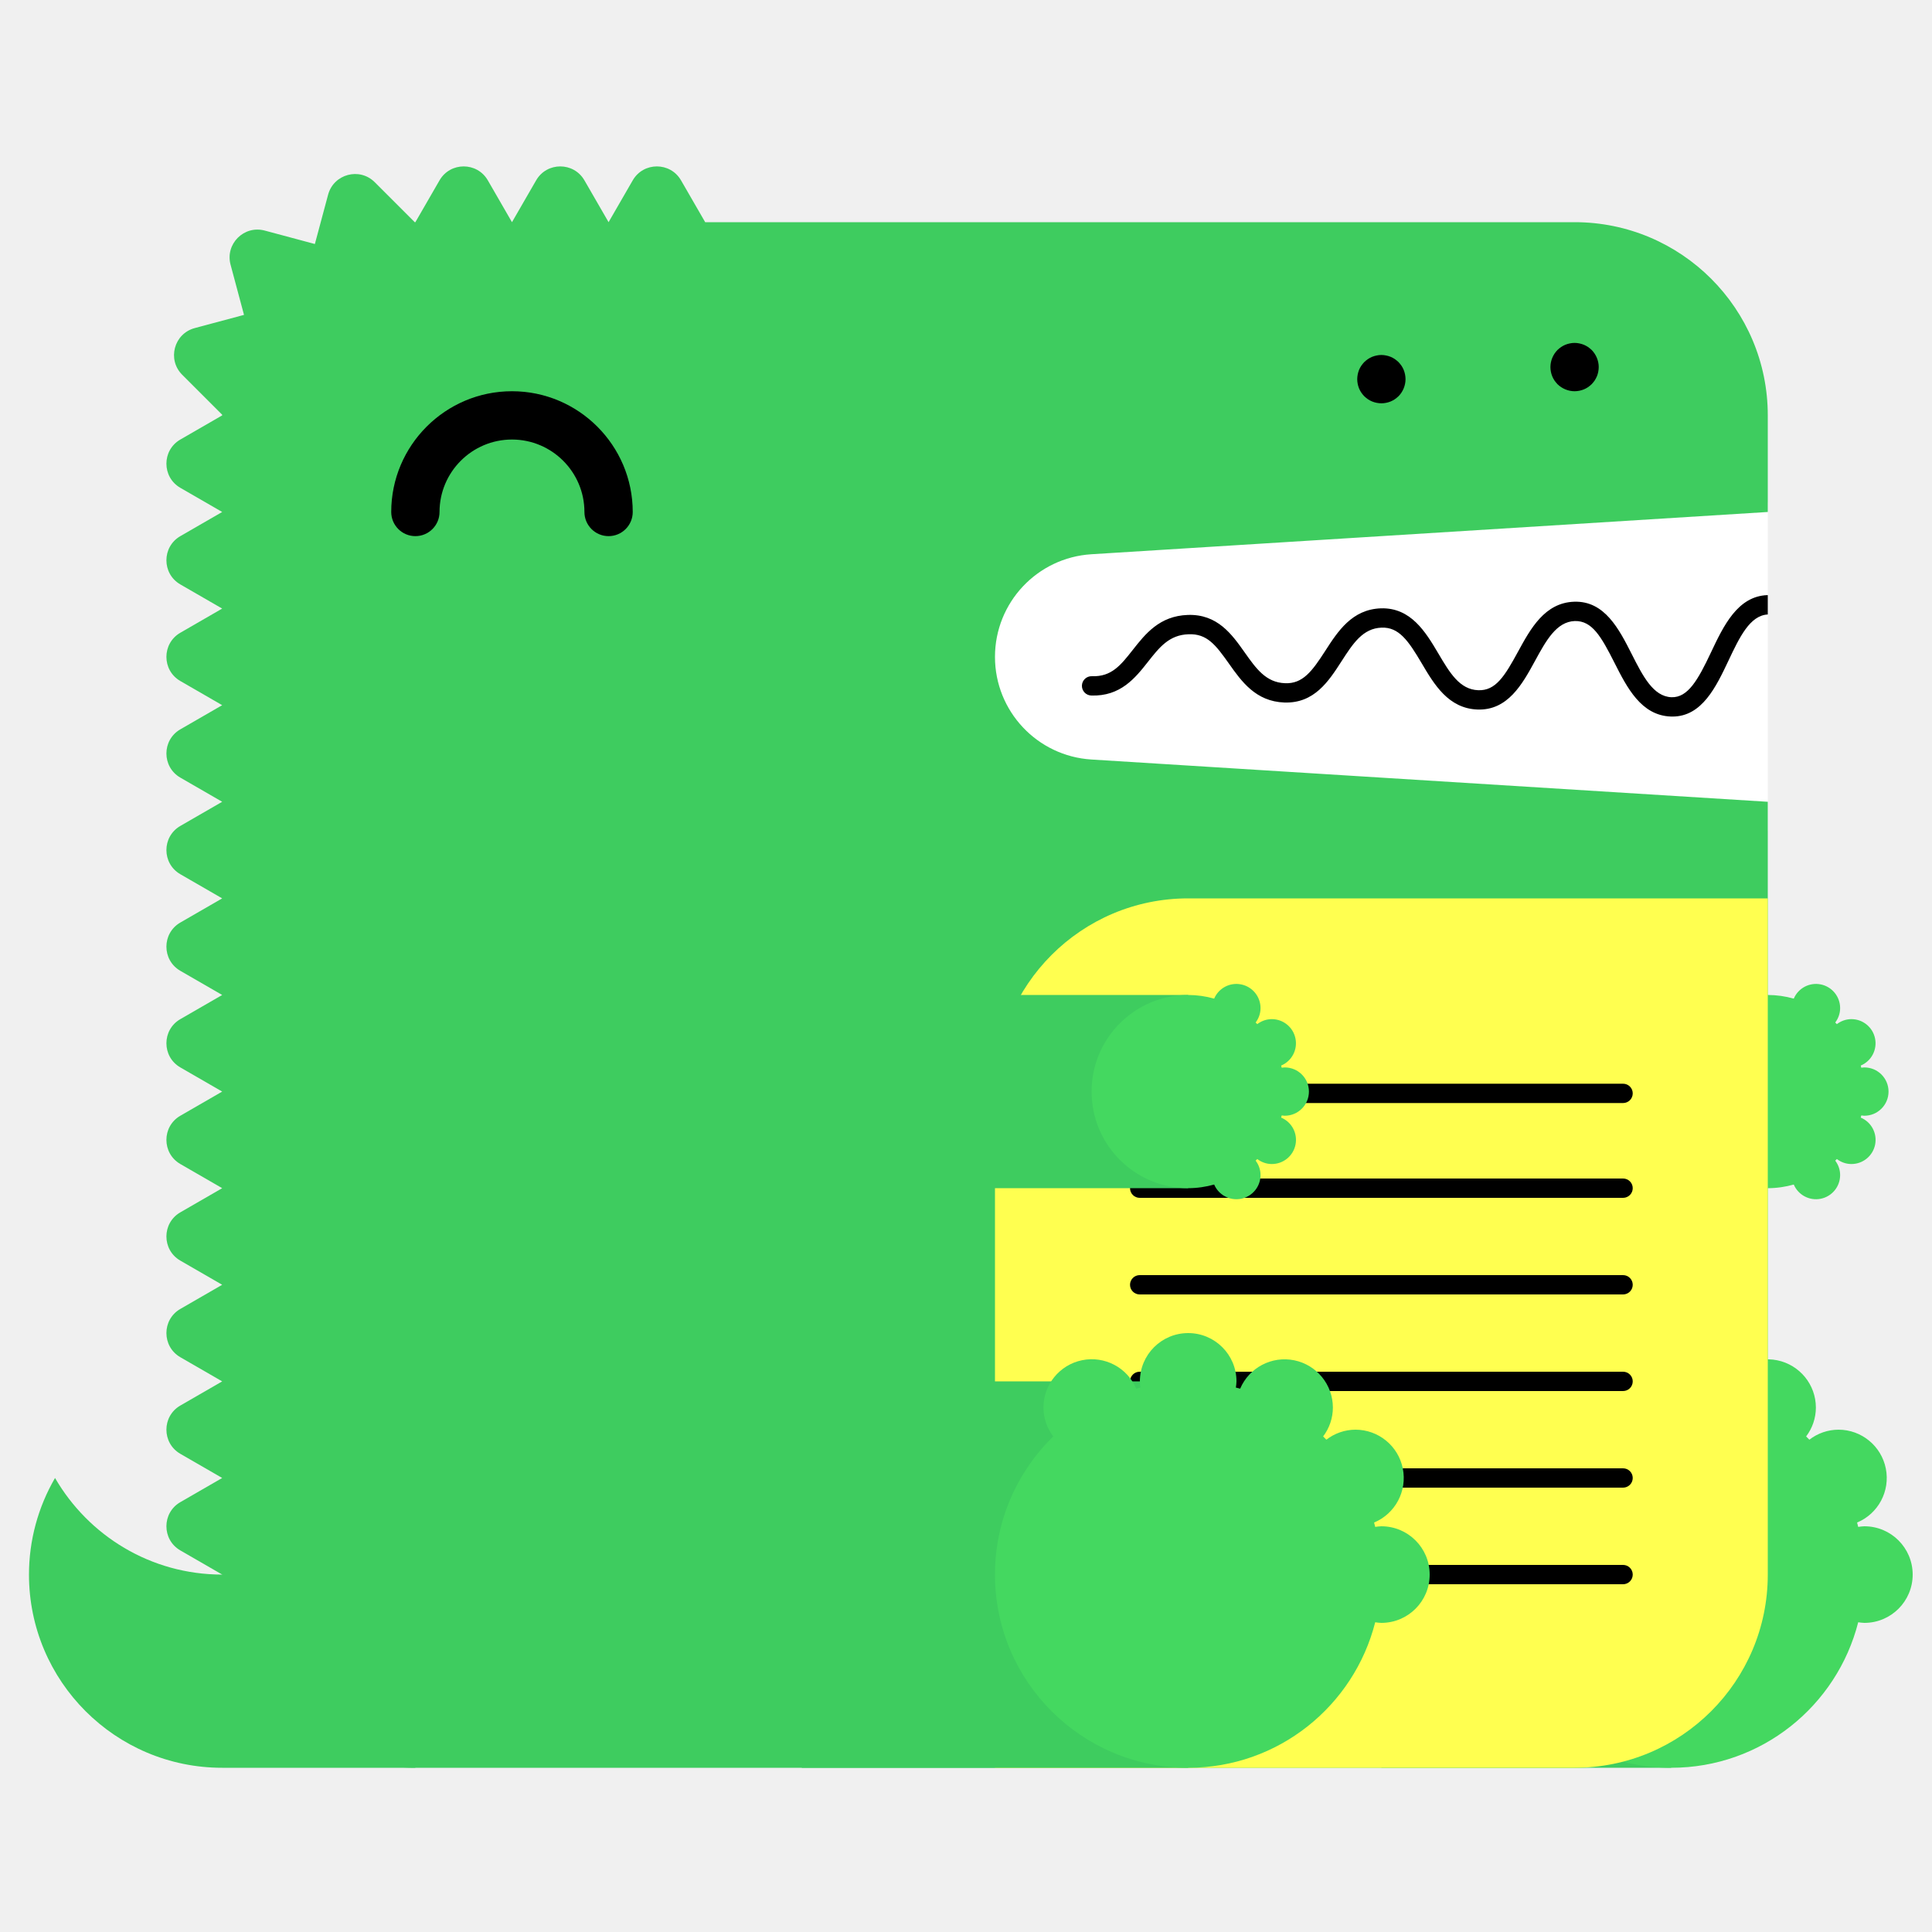
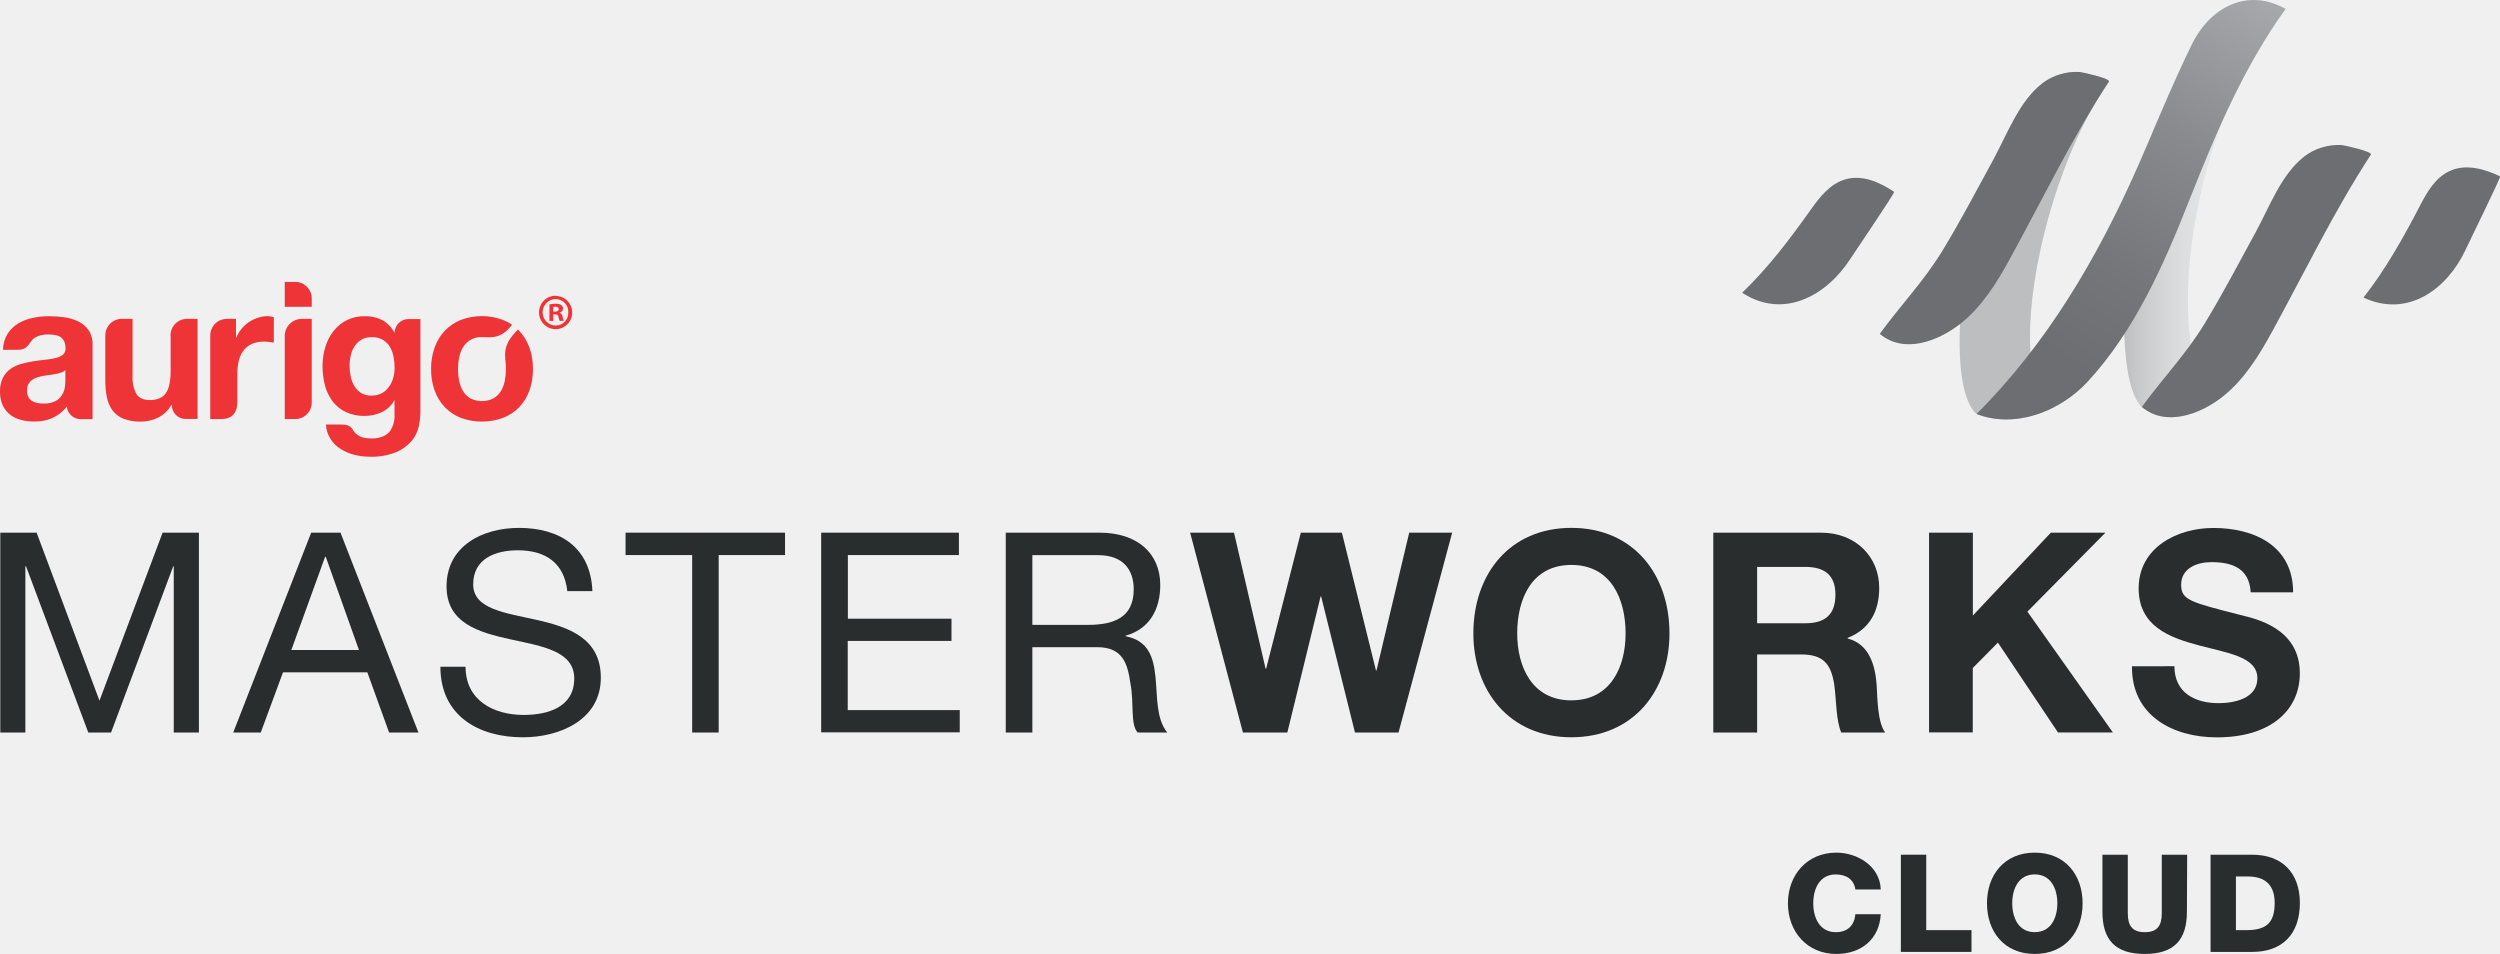
- <svg xmlns="http://www.w3.org/2000/svg" width="200" height="200" viewBox="0 0 200 200">
-   <g fill="none" fill-rule="evenodd">
-     <path fill="#FFF" d="M99 52h84v34H99z" />
-     <path d="M23 163c-7.398 0-13.843-4.027-17.303-10A19.886 19.886 0 0 0 3 163c0 11.046 8.954 20 20 20h20v-20H23z" fill="#3ECC5F" />
-     <path d="M112.98 57.376L183 53V43c0-11.046-8.954-20-20-20H73l-2.5-4.33c-1.112-1.925-3.889-1.925-5 0L63 23l-2.5-4.33c-1.111-1.925-3.889-1.925-5 0L53 23l-2.5-4.33c-1.111-1.925-3.889-1.925-5 0L43 23c-.022 0-.042.003-.065.003l-4.142-4.141c-1.57-1.571-4.252-.853-4.828 1.294l-1.369 5.104-5.192-1.392c-2.148-.575-4.111 1.389-3.535 3.536l1.39 5.193-5.102 1.367c-2.148.576-2.867 3.259-1.296 4.83l4.142 4.142c0 .021-.003.042-.003.064l-4.33 2.5c-1.925 1.111-1.925 3.889 0 5L23 53l-4.33 2.5c-1.925 1.111-1.925 3.889 0 5L23 63l-4.33 2.5c-1.925 1.111-1.925 3.889 0 5L23 73l-4.33 2.5c-1.925 1.111-1.925 3.889 0 5L23 83l-4.33 2.5c-1.925 1.111-1.925 3.889 0 5L23 93l-4.33 2.5c-1.925 1.111-1.925 3.889 0 5L23 103l-4.33 2.5c-1.925 1.111-1.925 3.889 0 5L23 113l-4.33 2.5c-1.925 1.111-1.925 3.889 0 5L23 123l-4.33 2.5c-1.925 1.111-1.925 3.889 0 5L23 133l-4.33 2.5c-1.925 1.111-1.925 3.889 0 5L23 143l-4.33 2.5c-1.925 1.111-1.925 3.889 0 5L23 153l-4.33 2.5c-1.925 1.111-1.925 3.889 0 5L23 163c0 11.046 8.954 20 20 20h120c11.046 0 20-8.954 20-20V83l-70.02-4.376A10.645 10.645 0 0 1 103 68c0-5.621 4.37-10.273 9.98-10.624" fill="#3ECC5F" />
-     <path fill="#3ECC5F" d="M143 183h30v-40h-30z" />
-     <path d="M193 158c-.219 0-.428.037-.639.064-.038-.15-.074-.301-.116-.451A5 5 0 0 0 190.32 148a4.96 4.96 0 0 0-3.016 1.036 26.531 26.531 0 0 0-.335-.336 4.955 4.955 0 0 0 1.011-2.987 5 5 0 0 0-9.599-1.959c-.148-.042-.297-.077-.445-.115.027-.211.064-.42.064-.639a5 5 0 0 0-5-5 5 5 0 0 0-5 5c0 .219.037.428.064.639-.148.038-.297.073-.445.115a4.998 4.998 0 0 0-9.599 1.959c0 1.125.384 2.151 1.011 2.987-3.717 3.632-6.031 8.693-6.031 14.3 0 11.046 8.954 20 20 20 9.339 0 17.16-6.41 19.361-15.064.211.027.42.064.639.064a5 5 0 0 0 5-5 5 5 0 0 0-5-5" fill="#44D860" />
-     <path fill="#3ECC5F" d="M153 123h30v-20h-30z" />
-     <path d="M193 115.5a2.5 2.5 0 1 0 0-5c-.109 0-.214.019-.319.032-.02-.075-.037-.15-.058-.225a2.501 2.501 0 0 0-.963-4.807c-.569 0-1.088.197-1.508.518a6.653 6.653 0 0 0-.168-.168c.314-.417.506-.931.506-1.494a2.5 2.5 0 0 0-4.8-.979A9.987 9.987 0 0 0 183 103c-5.522 0-10 4.478-10 10s4.478 10 10 10c.934 0 1.833-.138 2.69-.377a2.5 2.5 0 0 0 4.8-.979c0-.563-.192-1.077-.506-1.494.057-.055.113-.111.168-.168.42.321.939.518 1.508.518a2.5 2.5 0 0 0 .963-4.807c.021-.074.038-.15.058-.225.105.013.21.032.319.032" fill="#44D860" />
-     <path d="M63 55.5a2.5 2.5 0 0 1-2.5-2.5c0-4.136-3.364-7.5-7.5-7.5s-7.5 3.364-7.5 7.5a2.5 2.5 0 1 1-5 0c0-6.893 5.607-12.5 12.5-12.5S65.5 46.107 65.5 53a2.5 2.5 0 0 1-2.5 2.5" fill="#000" />
-     <path d="M103 183h60c11.046 0 20-8.954 20-20V93h-60c-11.046 0-20 8.954-20 20v70z" fill="#FFFF50" />
-     <path d="M168.02 124h-50.04a1 1 0 1 1 0-2h50.04a1 1 0 1 1 0 2m0 20h-50.04a1 1 0 1 1 0-2h50.04a1 1 0 1 1 0 2m0 20h-50.04a1 1 0 1 1 0-2h50.04a1 1 0 1 1 0 2m0-49.814h-50.04a1 1 0 1 1 0-2h50.04a1 1 0 1 1 0 2m0 19.814h-50.04a1 1 0 1 1 0-2h50.04a1 1 0 1 1 0 2m0 20h-50.04a1 1 0 1 1 0-2h50.04a1 1 0 1 1 0 2M183 61.611c-.012 0-.022-.006-.034-.005-3.09.105-4.552 3.196-5.842 5.923-1.346 2.85-2.387 4.703-4.093 4.647-1.889-.068-2.969-2.202-4.113-4.46-1.314-2.594-2.814-5.536-5.963-5.426-3.046.104-4.513 2.794-5.807 5.167-1.377 2.528-2.314 4.065-4.121 3.994-1.927-.07-2.951-1.805-4.136-3.813-1.321-2.236-2.848-4.75-5.936-4.664-2.994.103-4.465 2.385-5.763 4.4-1.373 2.13-2.335 3.428-4.165 3.351-1.973-.07-2.992-1.51-4.171-3.177-1.324-1.873-2.816-3.993-5.895-3.89-2.928.1-4.399 1.97-5.696 3.618-1.232 1.564-2.194 2.802-4.229 2.724a1 1 0 0 0-.072 2c3.017.101 4.545-1.8 5.872-3.487 1.177-1.496 2.193-2.787 4.193-2.855 1.926-.082 2.829 1.115 4.195 3.045 1.297 1.834 2.769 3.914 5.731 4.021 3.103.104 4.596-2.215 5.918-4.267 1.182-1.834 2.202-3.417 4.15-3.484 1.793-.067 2.769 1.35 4.145 3.681 1.297 2.197 2.766 4.686 5.787 4.796 3.125.108 4.634-2.62 5.949-5.035 1.139-2.088 2.214-4.06 4.119-4.126 1.793-.042 2.728 1.595 4.111 4.33 1.292 2.553 2.757 5.445 5.825 5.556l.169.003c3.064 0 4.518-3.075 5.805-5.794 1.139-2.41 2.217-4.68 4.067-4.773v-2z" fill="#000" />
-     <path fill="#3ECC5F" d="M83 183h40v-40H83z" />
-     <path d="M143 158c-.219 0-.428.037-.639.064-.038-.15-.074-.301-.116-.451A5 5 0 0 0 140.32 148a4.96 4.96 0 0 0-3.016 1.036 26.531 26.531 0 0 0-.335-.336 4.955 4.955 0 0 0 1.011-2.987 5 5 0 0 0-9.599-1.959c-.148-.042-.297-.077-.445-.115.027-.211.064-.42.064-.639a5 5 0 0 0-5-5 5 5 0 0 0-5 5c0 .219.037.428.064.639-.148.038-.297.073-.445.115a4.998 4.998 0 0 0-9.599 1.959c0 1.125.384 2.151 1.011 2.987-3.717 3.632-6.031 8.693-6.031 14.3 0 11.046 8.954 20 20 20 9.339 0 17.16-6.41 19.361-15.064.211.027.42.064.639.064a5 5 0 0 0 5-5 5 5 0 0 0-5-5" fill="#44D860" />
-     <path fill="#3ECC5F" d="M83 123h40v-20H83z" />
-     <path d="M133 115.5a2.5 2.5 0 1 0 0-5c-.109 0-.214.019-.319.032-.02-.075-.037-.15-.058-.225a2.501 2.501 0 0 0-.963-4.807c-.569 0-1.088.197-1.508.518a6.653 6.653 0 0 0-.168-.168c.314-.417.506-.931.506-1.494a2.5 2.5 0 0 0-4.8-.979A9.987 9.987 0 0 0 123 103c-5.522 0-10 4.478-10 10s4.478 10 10 10c.934 0 1.833-.138 2.69-.377a2.5 2.5 0 0 0 4.8-.979c0-.563-.192-1.077-.506-1.494.057-.055.113-.111.168-.168.42.321.939.518 1.508.518a2.5 2.5 0 0 0 .963-4.807c.021-.074.038-.15.058-.225.105.013.21.032.319.032" fill="#44D860" />
-     <path d="M143 41.75c-.16 0-.33-.02-.49-.05a2.52 2.52 0 0 1-.47-.14c-.15-.06-.29-.14-.431-.23-.13-.09-.259-.2-.38-.31-.109-.12-.219-.24-.309-.38s-.17-.28-.231-.43a2.619 2.619 0 0 1-.189-.96c0-.16.02-.33.05-.49.03-.16.08-.31.139-.47.061-.15.141-.29.231-.43.09-.13.2-.26.309-.38.121-.11.25-.22.38-.31.141-.09.281-.17.431-.23.149-.06.31-.11.47-.14.32-.07.65-.07.98 0 .159.03.32.08.47.14.149.06.29.14.43.23.13.09.259.2.38.31.11.12.22.25.31.38.09.14.17.28.23.43.06.16.11.31.14.47.029.16.05.33.05.49 0 .66-.271 1.31-.73 1.77-.121.11-.25.22-.38.31-.14.09-.281.17-.43.23a2.565 2.565 0 0 1-.96.19m20-1.25c-.66 0-1.3-.27-1.771-.73a3.802 3.802 0 0 1-.309-.38c-.09-.14-.17-.28-.231-.43a2.619 2.619 0 0 1-.189-.96c0-.66.27-1.3.729-1.77.121-.11.25-.22.38-.31.141-.09.281-.17.431-.23.149-.06.31-.11.47-.14.32-.07.66-.07.98 0 .159.03.32.08.47.14.149.06.29.14.43.23.13.09.259.2.38.31.459.47.73 1.11.73 1.77 0 .16-.021.33-.05.49-.03.16-.08.32-.14.47-.07.15-.14.29-.23.43-.09.13-.2.26-.31.38-.121.11-.25.22-.38.31-.14.09-.281.17-.43.23a2.565 2.565 0 0 1-.96.19" fill="#000" />
+ <svg xmlns="http://www.w3.org/2000/svg" width="76" height="29" viewBox="0 0 76 29" fill="none">
+   <g clip-path="url(#clip0)">
+     <path d="M69.476 0.268C68.73 1.33 68.091 2.463 67.569 3.651C67.569 3.651 67.569 3.651 67.569 3.651C66.644 6.094 66.335 8.781 66.605 10.451C66.75 11.359 67.069 11.966 67.552 12.065C66.877 12.592 65.84 12.99 65.106 12.369C64.784 12.046 64.611 11.228 64.578 10.145C64.524 8.432 64.827 6.06 65.446 3.977C65.826 3.093 66.203 2.213 66.625 1.353C67.172 0.226 68.307 -0.387 69.476 0.268Z" fill="url(#paint0_linear)" />
+     <path d="M64.116 2.479V2.483C63.914 2.767 63.729 3.062 63.562 3.367C62.34 5.582 61.59 8.759 61.729 10.707C61.791 11.556 62.018 12.173 62.456 12.372C61.724 12.759 60.863 12.888 60.086 12.587C59.682 12.226 59.523 11.184 59.585 9.864C59.683 8.102 60.05 6.365 60.672 4.714C61.065 3.966 61.416 3.061 62.086 2.538C62.414 2.29 62.82 2.168 63.23 2.192C63.294 2.196 64.147 2.379 64.116 2.479Z" fill="url(#paint1_linear)" />
+     <path d="M69.483 0.271C68.206 2.045 67.371 4.023 66.571 6.045C65.799 8.004 64.907 10.047 63.457 11.612C62.635 12.5 61.266 13.04 60.089 12.585C62.24 10.43 63.755 7.848 64.981 5.079C65.529 3.835 66.036 2.572 66.632 1.353C67.18 0.228 68.315 -0.387 69.483 0.271Z" fill="url(#paint2_linear)" />
+     <path d="M64.108 2.482C62.983 4.208 62.09 6.068 61.099 7.872C60.701 8.598 60.25 9.329 59.591 9.846C58.916 10.373 57.879 10.771 57.145 10.149C57.764 9.296 58.48 8.553 59.034 7.647C59.588 6.742 60.087 5.785 60.602 4.844C61.026 4.071 61.374 3.09 62.087 2.532C62.414 2.285 62.819 2.164 63.228 2.189C63.291 2.196 64.172 2.385 64.108 2.482Z" fill="url(#paint3_linear)" />
+     <path d="M72.074 4.703C70.947 6.429 70.057 8.288 69.066 10.093C68.668 10.818 68.217 11.55 67.558 12.067C66.898 12.584 65.846 12.992 65.112 12.37C65.732 11.518 66.447 10.774 67.001 9.869C67.555 8.963 68.055 8.006 68.569 7.065C68.993 6.292 69.341 5.31 70.054 4.753C70.381 4.506 70.786 4.385 71.195 4.41C71.258 4.417 72.139 4.605 72.074 4.703Z" fill="url(#paint4_linear)" />
+     <path d="M57.582 5.831C57.143 5.541 56.607 5.294 56.076 5.459C55.626 5.599 55.321 5.989 55.059 6.358C54.419 7.258 53.76 8.135 52.961 8.899C54.215 9.717 55.52 8.996 56.249 7.872C56.359 7.7 57.612 5.859 57.582 5.831Z" fill="url(#paint5_linear)" />
+     <path d="M76.004 5.36C75.529 5.139 74.963 4.966 74.461 5.203C74.033 5.405 73.785 5.833 73.577 6.236C73.066 7.216 72.532 8.177 71.85 9.046C73.189 9.672 74.388 8.8 74.952 7.596C75.039 7.401 76.035 5.384 76.004 5.36Z" fill="url(#paint6_linear)" />
+     <path d="M0.009 16.193H1.113L3.024 21.3L4.943 16.193H6.047V22.269H5.282V17.215H5.266L3.376 22.269H2.684L0.791 17.215H0.771V22.269H0.009V16.193Z" fill="#2A2D2E" />
+     <path d="M9.46 16.193H10.351L12.721 22.269H11.829L11.167 20.439H8.603L7.927 22.269H7.09L9.46 16.193ZM8.857 19.759H10.912L9.902 16.924H9.884L8.857 19.759Z" fill="#2A2D2E" />
+     <path d="M17.247 17.971C17.15 17.101 16.571 16.729 15.743 16.729C15.068 16.729 14.385 16.976 14.385 17.767C14.385 18.517 15.349 18.627 16.329 18.848C17.309 19.07 18.265 19.41 18.265 20.602C18.265 21.895 17 22.414 15.896 22.414C14.537 22.414 13.388 21.75 13.388 20.269H14.153C14.153 21.291 15.002 21.734 15.919 21.734C16.649 21.734 17.457 21.503 17.457 20.627C17.457 19.793 16.492 19.648 15.52 19.436C14.548 19.223 13.575 18.942 13.575 17.827C13.575 16.593 14.671 16.048 15.776 16.048C17.015 16.048 17.957 16.635 18.009 17.971H17.247Z" fill="#2A2D2E" />
+     <path d="M21.042 16.874H19.017V16.193H23.865V16.874H21.848V22.269H21.042V16.874Z" fill="#2A2D2E" />
+     <path d="M24.964 16.193H29.151V16.874H25.775V18.808H28.925V19.484H25.771V21.587H29.176V22.263H24.964V16.193Z" fill="#2A2D2E" />
+     <path d="M30.575 16.193H33.43C34.567 16.193 35.272 16.814 35.272 17.785C35.272 18.517 34.95 19.121 34.219 19.325V19.342C34.924 19.478 35.069 19.997 35.128 20.593C35.187 21.188 35.145 21.85 35.485 22.269H34.585C34.355 22.023 34.482 21.367 34.364 20.772C34.279 20.175 34.134 19.674 33.353 19.674H31.384V22.269H30.575V16.193ZM33.064 18.996C33.82 18.996 34.465 18.803 34.465 17.915C34.465 17.319 34.142 16.877 33.387 16.877H31.384V18.996H33.064Z" fill="#2A2D2E" />
+     <path d="M42.515 22.269H41.191L40.163 18.133H40.146L39.135 22.269H37.785L36.18 16.193H37.514L38.474 20.329H38.49L39.545 16.193H40.793L41.829 20.38H41.846L42.84 16.193H44.146L42.515 22.269Z" fill="#2A2D2E" />
+     <path d="M47.77 16.047C49.648 16.047 50.752 17.451 50.752 19.256C50.752 21.009 49.648 22.413 47.77 22.413C45.894 22.413 44.79 21.009 44.79 19.256C44.79 17.452 45.894 16.047 47.77 16.047ZM47.77 21.29C48.968 21.29 49.418 20.268 49.418 19.26C49.418 18.197 48.968 17.174 47.77 17.174C46.573 17.174 46.123 18.193 46.123 19.257C46.123 20.269 46.574 21.291 47.77 21.291V21.29Z" fill="#2A2D2E" />
+     <path d="M52.084 16.193H55.354C56.441 16.193 57.128 16.951 57.128 17.869C57.128 18.584 56.839 19.126 56.169 19.392V19.41C56.822 19.58 57.009 20.219 57.051 20.832C57.077 21.218 57.069 21.929 57.307 22.269H55.973C55.812 21.883 55.829 21.302 55.761 20.814C55.664 20.175 55.421 19.895 54.751 19.895H53.417V22.269H52.084V16.193ZM53.417 18.947H54.881C55.475 18.947 55.797 18.692 55.797 18.077C55.797 17.489 55.475 17.234 54.881 17.234H53.417V18.947Z" fill="#2A2D2E" />
+     <path d="M58.643 16.193H59.975V18.712L62.345 16.193H64.005L61.633 18.593L64.231 22.266H62.562L60.736 19.535L59.972 20.308V22.265H58.643V16.193Z" fill="#2A2D2E" />
+     <path d="M66.102 20.253C66.102 21.061 66.731 21.376 67.444 21.376C67.912 21.376 68.624 21.24 68.624 20.618C68.624 19.963 67.716 19.852 66.825 19.614C65.933 19.375 65.015 19.027 65.015 17.886C65.015 16.644 66.187 16.05 67.283 16.05C68.548 16.05 69.711 16.604 69.711 18.007H68.421C68.379 17.275 67.861 17.089 67.223 17.089C66.799 17.089 66.307 17.267 66.307 17.778C66.307 18.246 66.596 18.306 68.115 18.697C68.557 18.808 69.915 19.084 69.915 20.467C69.915 21.582 69.04 22.416 67.393 22.416C66.051 22.416 64.794 21.752 64.812 20.255L66.102 20.253Z" fill="#2A2D2E" />
+     <path d="M16.091 10.559C16.023 10.37 15.917 10.197 15.779 10.051L15.745 10.019C15.506 10.264 15.326 10.487 15.359 10.88C15.359 10.915 15.359 10.951 15.368 10.989C15.376 11.067 15.38 11.146 15.379 11.224C15.38 11.343 15.368 11.463 15.345 11.58C15.324 11.69 15.284 11.795 15.226 11.891C15.17 11.983 15.092 12.059 14.999 12.112C14.89 12.166 14.771 12.194 14.65 12.194C14.528 12.194 14.409 12.166 14.3 12.112C14.209 12.058 14.132 11.982 14.077 11.891C14.02 11.795 13.979 11.69 13.959 11.58C13.935 11.463 13.924 11.343 13.924 11.224C13.924 11.104 13.935 10.983 13.959 10.865C13.979 10.755 14.019 10.65 14.077 10.554C14.136 10.456 14.22 10.376 14.321 10.322C14.422 10.268 14.535 10.242 14.649 10.248C14.687 10.246 14.724 10.246 14.762 10.248C14.976 10.264 15.27 10.271 15.565 9.871C15.479 9.812 15.386 9.763 15.289 9.725C14.876 9.571 14.423 9.571 14.011 9.725C13.829 9.798 13.665 9.908 13.528 10.049C13.389 10.194 13.283 10.367 13.215 10.556C13.139 10.769 13.102 10.993 13.105 11.219C13.102 11.444 13.139 11.667 13.215 11.878C13.283 12.067 13.389 12.239 13.528 12.383C13.664 12.523 13.829 12.633 14.011 12.704C14.424 12.854 14.876 12.854 15.289 12.704C15.473 12.634 15.641 12.524 15.78 12.383C15.918 12.238 16.024 12.066 16.092 11.878C16.168 11.667 16.204 11.444 16.201 11.219C16.204 10.993 16.168 10.769 16.092 10.556L16.091 10.559ZM1.862 11.325C1.806 11.344 1.75 11.358 1.693 11.369C1.633 11.382 1.57 11.391 1.5 11.399C1.429 11.407 1.37 11.416 1.307 11.429C1.245 11.44 1.184 11.456 1.125 11.475C1.069 11.493 1.016 11.52 0.968 11.555C0.924 11.588 0.887 11.632 0.861 11.681C0.832 11.741 0.819 11.808 0.821 11.875C0.818 11.941 0.832 12.008 0.861 12.068C0.887 12.117 0.925 12.159 0.971 12.189C1.021 12.22 1.076 12.241 1.133 12.251C1.197 12.263 1.262 12.269 1.326 12.268C1.456 12.275 1.586 12.247 1.701 12.186C1.781 12.139 1.847 12.072 1.894 11.992C1.936 11.921 1.963 11.842 1.973 11.761C1.981 11.696 1.986 11.632 1.987 11.567V11.254C1.95 11.287 1.905 11.313 1.858 11.328L1.862 11.325ZM0.233 10.142C0.317 10.015 0.428 9.909 0.558 9.83C0.696 9.75 0.846 9.693 1.002 9.663C1.165 9.629 1.331 9.612 1.498 9.613C1.651 9.613 1.804 9.624 1.955 9.645C2.102 9.664 2.245 9.707 2.379 9.772C2.503 9.832 2.61 9.922 2.692 10.034C2.778 10.166 2.821 10.321 2.814 10.479V12.065C2.814 12.202 2.814 12.742 2.814 12.742H2.443C2.34 12.739 2.241 12.7 2.165 12.629C2.089 12.559 2.041 12.464 2.03 12.361C1.909 12.517 1.75 12.639 1.568 12.717C1.395 12.789 1.208 12.822 1.02 12.814C0.885 12.815 0.751 12.797 0.62 12.761C0.502 12.729 0.392 12.672 0.296 12.596C0.202 12.52 0.127 12.423 0.078 12.312C0.024 12.185 -0.003 12.048 4.29282e-05 11.91C-0.006 11.762 0.025 11.615 0.09 11.481C0.145 11.375 0.224 11.283 0.321 11.213C0.42 11.145 0.529 11.094 0.645 11.063C0.766 11.03 0.889 11.004 1.013 10.983C1.136 10.964 1.258 10.947 1.377 10.936C1.485 10.926 1.591 10.908 1.696 10.883C1.776 10.865 1.851 10.83 1.916 10.779C1.943 10.755 1.963 10.725 1.976 10.692C1.99 10.658 1.994 10.622 1.991 10.586C1.995 10.512 1.98 10.438 1.947 10.371C1.921 10.318 1.882 10.273 1.833 10.241C1.781 10.21 1.724 10.19 1.665 10.182C1.597 10.172 1.528 10.167 1.459 10.167C1.313 10.162 1.168 10.199 1.043 10.275C0.88 10.391 0.876 10.633 0.544 10.633H0.09C0.093 10.46 0.143 10.292 0.233 10.144V10.142ZM8.981 8.57H8.656V9.327H9.477V9.077C9.478 8.944 9.426 8.816 9.333 8.721C9.24 8.626 9.113 8.572 8.981 8.57V8.57ZM11.951 11.497C11.924 11.593 11.88 11.683 11.821 11.763C11.764 11.844 11.689 11.911 11.601 11.957C11.506 12.005 11.4 12.028 11.294 12.026C11.182 12.031 11.071 12.003 10.975 11.945C10.891 11.891 10.821 11.818 10.77 11.732C10.716 11.643 10.679 11.545 10.66 11.443C10.639 11.335 10.628 11.226 10.628 11.117C10.628 11.007 10.64 10.898 10.666 10.791C10.688 10.692 10.73 10.598 10.787 10.514C10.841 10.435 10.912 10.369 10.995 10.321C11.087 10.272 11.19 10.247 11.294 10.25C11.411 10.245 11.527 10.271 11.63 10.326C11.717 10.376 11.791 10.447 11.845 10.532C11.9 10.623 11.939 10.722 11.96 10.827C11.984 10.944 11.995 11.063 11.995 11.182C11.995 11.289 11.981 11.395 11.951 11.497V11.497ZM11.995 10.106H11.985C11.902 9.944 11.771 9.811 11.611 9.726C11.449 9.647 11.271 9.608 11.092 9.613C10.908 9.608 10.726 9.647 10.559 9.726C10.393 9.805 10.248 9.923 10.136 10.069C10.024 10.213 9.94 10.377 9.889 10.552C9.833 10.736 9.805 10.927 9.805 11.12C9.805 11.319 9.828 11.518 9.877 11.711C9.922 11.886 10 12.05 10.106 12.194C10.212 12.334 10.349 12.447 10.507 12.523C10.688 12.608 10.886 12.649 11.085 12.644C11.264 12.645 11.442 12.606 11.604 12.53C11.765 12.456 11.898 12.331 11.983 12.175H11.993V12.577C12.008 12.766 11.959 12.954 11.853 13.111C11.796 13.18 11.722 13.234 11.639 13.267C11.547 13.305 11.449 13.326 11.35 13.328C10.996 13.335 10.904 13.25 10.821 13.183C10.694 13.087 10.725 12.906 10.399 12.906H9.909C9.915 13.064 9.965 13.218 10.051 13.351C10.132 13.473 10.238 13.577 10.363 13.654C10.492 13.733 10.633 13.792 10.78 13.828C10.926 13.865 11.076 13.883 11.227 13.884C11.508 13.896 11.788 13.848 12.05 13.743C12.231 13.666 12.391 13.548 12.52 13.398C12.623 13.271 12.696 13.121 12.731 12.96C12.761 12.823 12.778 12.683 12.78 12.543V9.7H12.413C12.305 9.7 12.201 9.743 12.123 9.818C12.045 9.894 11.999 9.997 11.995 10.106V10.106ZM8.656 10.212V12.739H8.98C9.113 12.738 9.24 12.684 9.333 12.588C9.426 12.494 9.478 12.366 9.477 12.232V9.694H9.168C9.032 9.696 8.902 9.751 8.806 9.848C8.71 9.945 8.656 10.075 8.656 10.212ZM7.84 9.66C7.743 9.691 7.651 9.736 7.567 9.792C7.482 9.849 7.406 9.918 7.342 9.998C7.277 10.077 7.224 10.165 7.186 10.259H7.174V9.694H6.899C6.833 9.693 6.766 9.706 6.705 9.731C6.643 9.757 6.587 9.794 6.54 9.841C6.492 9.888 6.455 9.945 6.43 10.006C6.404 10.068 6.391 10.134 6.392 10.201V12.739H6.741C7.018 12.739 7.214 12.583 7.214 12.222V11.367C7.213 11.237 7.227 11.107 7.255 10.98C7.279 10.869 7.325 10.764 7.391 10.671C7.456 10.581 7.542 10.509 7.642 10.462C7.763 10.407 7.895 10.381 8.028 10.385C8.08 10.385 8.132 10.388 8.184 10.395C8.238 10.4 8.28 10.407 8.324 10.414V9.641C8.266 9.622 8.205 9.612 8.144 9.611C8.042 9.61 7.941 9.626 7.843 9.658L7.84 9.66ZM5.187 10.199V11.29C5.187 11.6 5.137 11.822 5.037 11.959C4.936 12.095 4.775 12.162 4.554 12.162C4.362 12.162 4.225 12.1 4.145 11.976C4.056 11.802 4.017 11.607 4.03 11.412V9.693H3.699C3.566 9.694 3.439 9.748 3.345 9.843C3.252 9.939 3.2 10.067 3.201 10.2V11.569C3.2 11.742 3.216 11.914 3.25 12.083C3.278 12.226 3.336 12.361 3.421 12.478C3.507 12.59 3.622 12.677 3.753 12.729C3.925 12.793 4.108 12.823 4.292 12.817C4.469 12.816 4.643 12.776 4.801 12.698C4.973 12.614 5.114 12.479 5.206 12.312H5.222C5.221 12.367 5.232 12.422 5.253 12.473C5.273 12.524 5.304 12.571 5.343 12.611C5.382 12.65 5.428 12.681 5.479 12.703C5.53 12.724 5.584 12.736 5.64 12.736H6.005V9.693H5.68C5.547 9.694 5.42 9.749 5.327 9.844C5.234 9.939 5.182 10.068 5.183 10.201" fill="#EE3437" />
+     <path d="M16.817 9.473H16.871C16.934 9.473 16.986 9.452 16.986 9.4C16.986 9.348 16.952 9.323 16.88 9.323C16.859 9.322 16.838 9.324 16.817 9.329V9.473ZM16.817 9.756H16.703V9.254C16.767 9.241 16.832 9.235 16.896 9.236C16.956 9.23 17.017 9.244 17.068 9.276C17.084 9.289 17.096 9.306 17.104 9.324C17.112 9.343 17.117 9.363 17.116 9.383C17.115 9.412 17.104 9.439 17.085 9.461C17.066 9.483 17.041 9.498 17.013 9.503V9.509C17.038 9.519 17.06 9.536 17.076 9.557C17.092 9.579 17.102 9.605 17.104 9.632C17.108 9.675 17.12 9.716 17.14 9.755H17.017C16.998 9.717 16.984 9.677 16.977 9.635C16.969 9.58 16.938 9.556 16.875 9.556H16.82L16.817 9.756ZM16.893 9.092C16.787 9.093 16.685 9.136 16.611 9.212C16.536 9.288 16.494 9.391 16.495 9.498C16.496 9.604 16.539 9.706 16.615 9.781C16.691 9.856 16.793 9.898 16.899 9.897C16.951 9.896 17.001 9.884 17.048 9.863C17.095 9.842 17.137 9.812 17.172 9.775C17.207 9.738 17.234 9.693 17.252 9.645C17.27 9.597 17.278 9.546 17.276 9.495C17.278 9.443 17.27 9.392 17.252 9.343C17.234 9.295 17.206 9.251 17.171 9.213C17.136 9.176 17.093 9.146 17.046 9.125C16.999 9.104 16.948 9.093 16.896 9.092H16.893ZM16.899 8.996C16.999 8.998 17.095 9.029 17.177 9.085C17.259 9.142 17.322 9.222 17.359 9.314C17.396 9.407 17.405 9.508 17.384 9.606C17.363 9.703 17.315 9.793 17.244 9.862C17.172 9.932 17.082 9.979 16.985 9.998C16.887 10.017 16.786 10.006 16.694 9.967C16.603 9.928 16.524 9.863 16.47 9.78C16.415 9.697 16.386 9.599 16.386 9.499C16.386 9.433 16.398 9.366 16.424 9.304C16.449 9.242 16.486 9.186 16.533 9.139C16.58 9.091 16.636 9.054 16.698 9.028C16.76 9.003 16.826 8.99 16.892 8.99L16.899 8.996Z" fill="#EE3437" />
+     <path d="M56.403 27.039C56.361 26.74 56.13 26.583 55.808 26.583C55.313 26.583 55.123 27.022 55.123 27.46C55.123 27.898 55.316 28.338 55.808 28.338C56.168 28.338 56.374 28.131 56.403 27.792H57.175C57.134 28.553 56.577 29 55.824 29C54.932 29 54.353 28.318 54.353 27.46C54.353 26.603 54.932 25.92 55.824 25.92C56.46 25.92 57.15 26.326 57.175 27.039H56.403Z" fill="#2A2D2E" />
+     <path d="M57.786 25.983H58.558V28.276H59.933V28.938H57.786V25.983Z" fill="#2A2D2E" />
+     <path d="M61.857 25.92C62.787 25.92 63.311 26.604 63.311 27.46C63.311 28.317 62.79 29 61.857 29C60.925 29 60.404 28.318 60.404 27.46C60.404 26.603 60.928 25.92 61.857 25.92ZM61.857 28.337C62.353 28.337 62.543 27.898 62.543 27.459C62.543 27.02 62.35 26.582 61.857 26.582C61.364 26.582 61.172 27.021 61.172 27.459C61.172 27.897 61.362 28.338 61.857 28.338V28.337Z" fill="#2A2D2E" />
+     <path d="M66.482 27.717C66.482 28.574 66.091 29 65.198 29C64.306 29 63.914 28.574 63.914 27.717V25.983H64.685V27.763C64.685 28.143 64.826 28.338 65.202 28.338C65.579 28.338 65.718 28.145 65.718 27.763V25.983H66.49L66.482 27.717Z" fill="#2A2D2E" />
+     <path d="M67.201 25.983H68.469C69.373 25.983 69.916 26.533 69.916 27.448C69.916 28.414 69.367 28.938 68.469 28.938H67.201V25.983ZM67.972 28.276H68.336C68.915 28.263 69.15 28.035 69.15 27.444C69.15 26.906 68.861 26.645 68.336 26.645H67.972V28.276Z" fill="#2A2D2E" />
  </g>
+   <defs>
+     <linearGradient id="paint0_linear" x1="64.573" y1="6.343" x2="69.476" y2="6.343" gradientUnits="userSpaceOnUse">
+       <stop stop-color="#BCBEC0" />
+       <stop offset="0.09" stop-color="#C7C9CA" />
+       <stop offset="0.3" stop-color="#D8DADB" />
+       <stop offset="0.51" stop-color="#E3E4E5" />
+       <stop offset="0.77" stop-color="#E6E7E8" />
+     </linearGradient>
+     <linearGradient id="paint1_linear" x1="2866.78" y1="818.671" x2="3080.9" y2="818.671" gradientUnits="userSpaceOnUse">
+       <stop stop-color="#BCBEC0" />
+       <stop offset="0.09" stop-color="#C7C9CA" />
+       <stop offset="0.3" stop-color="#D8DADB" />
+       <stop offset="0.51" stop-color="#E3E4E5" />
+       <stop offset="0.77" stop-color="#E6E7E8" />
+     </linearGradient>
+     <linearGradient id="paint2_linear" x1="69.127" y1="-0.056" x2="61.352" y2="12.696" gradientUnits="userSpaceOnUse">
+       <stop stop-color="#A7A9AC" />
+       <stop offset="0.34" stop-color="#898A8D" />
+       <stop offset="0.64" stop-color="#747679" />
+       <stop offset="0.85" stop-color="#6D6E71" />
+       <stop offset="1" stop-color="#6D6E71" />
+     </linearGradient>
+     <linearGradient id="paint3_linear" x1="4617.73" y1="243.308" x2="4143.94" y2="837.986" gradientUnits="userSpaceOnUse">
+       <stop stop-color="#A7A9AC" />
+       <stop offset="0.34" stop-color="#898A8D" />
+       <stop offset="0.64" stop-color="#747679" />
+       <stop offset="0.85" stop-color="#6D6E71" />
+       <stop offset="1" stop-color="#6D6E71" />
+     </linearGradient>
+     <linearGradient id="paint4_linear" x1="5172.4" y1="472.595" x2="4751.77" y2="1034.53" gradientUnits="userSpaceOnUse">
+       <stop stop-color="#A7A9AC" />
+       <stop offset="0.34" stop-color="#898A8D" />
+       <stop offset="0.64" stop-color="#747679" />
+       <stop offset="0.85" stop-color="#6D6E71" />
+       <stop offset="1" stop-color="#6D6E71" />
+     </linearGradient>
+     <linearGradient id="paint5_linear" x1="2765.21" y1="231.087" x2="2668.44" y2="388.686" gradientUnits="userSpaceOnUse">
+       <stop stop-color="#A7A9AC" />
+       <stop offset="0.34" stop-color="#898A8D" />
+       <stop offset="0.64" stop-color="#747679" />
+       <stop offset="0.85" stop-color="#6D6E71" />
+       <stop offset="1" stop-color="#6D6E71" />
+     </linearGradient>
+     <linearGradient id="paint6_linear" x1="3308.9" y1="227.449" x2="3207.32" y2="411.013" gradientUnits="userSpaceOnUse">
+       <stop stop-color="#A7A9AC" />
+       <stop offset="0.34" stop-color="#898A8D" />
+       <stop offset="0.64" stop-color="#747679" />
+       <stop offset="0.85" stop-color="#6D6E71" />
+       <stop offset="1" stop-color="#6D6E71" />
+     </linearGradient>
+     <clipPath id="clip0">
+       <rect width="76" height="29" fill="white" />
+     </clipPath>
+   </defs>
</svg>
